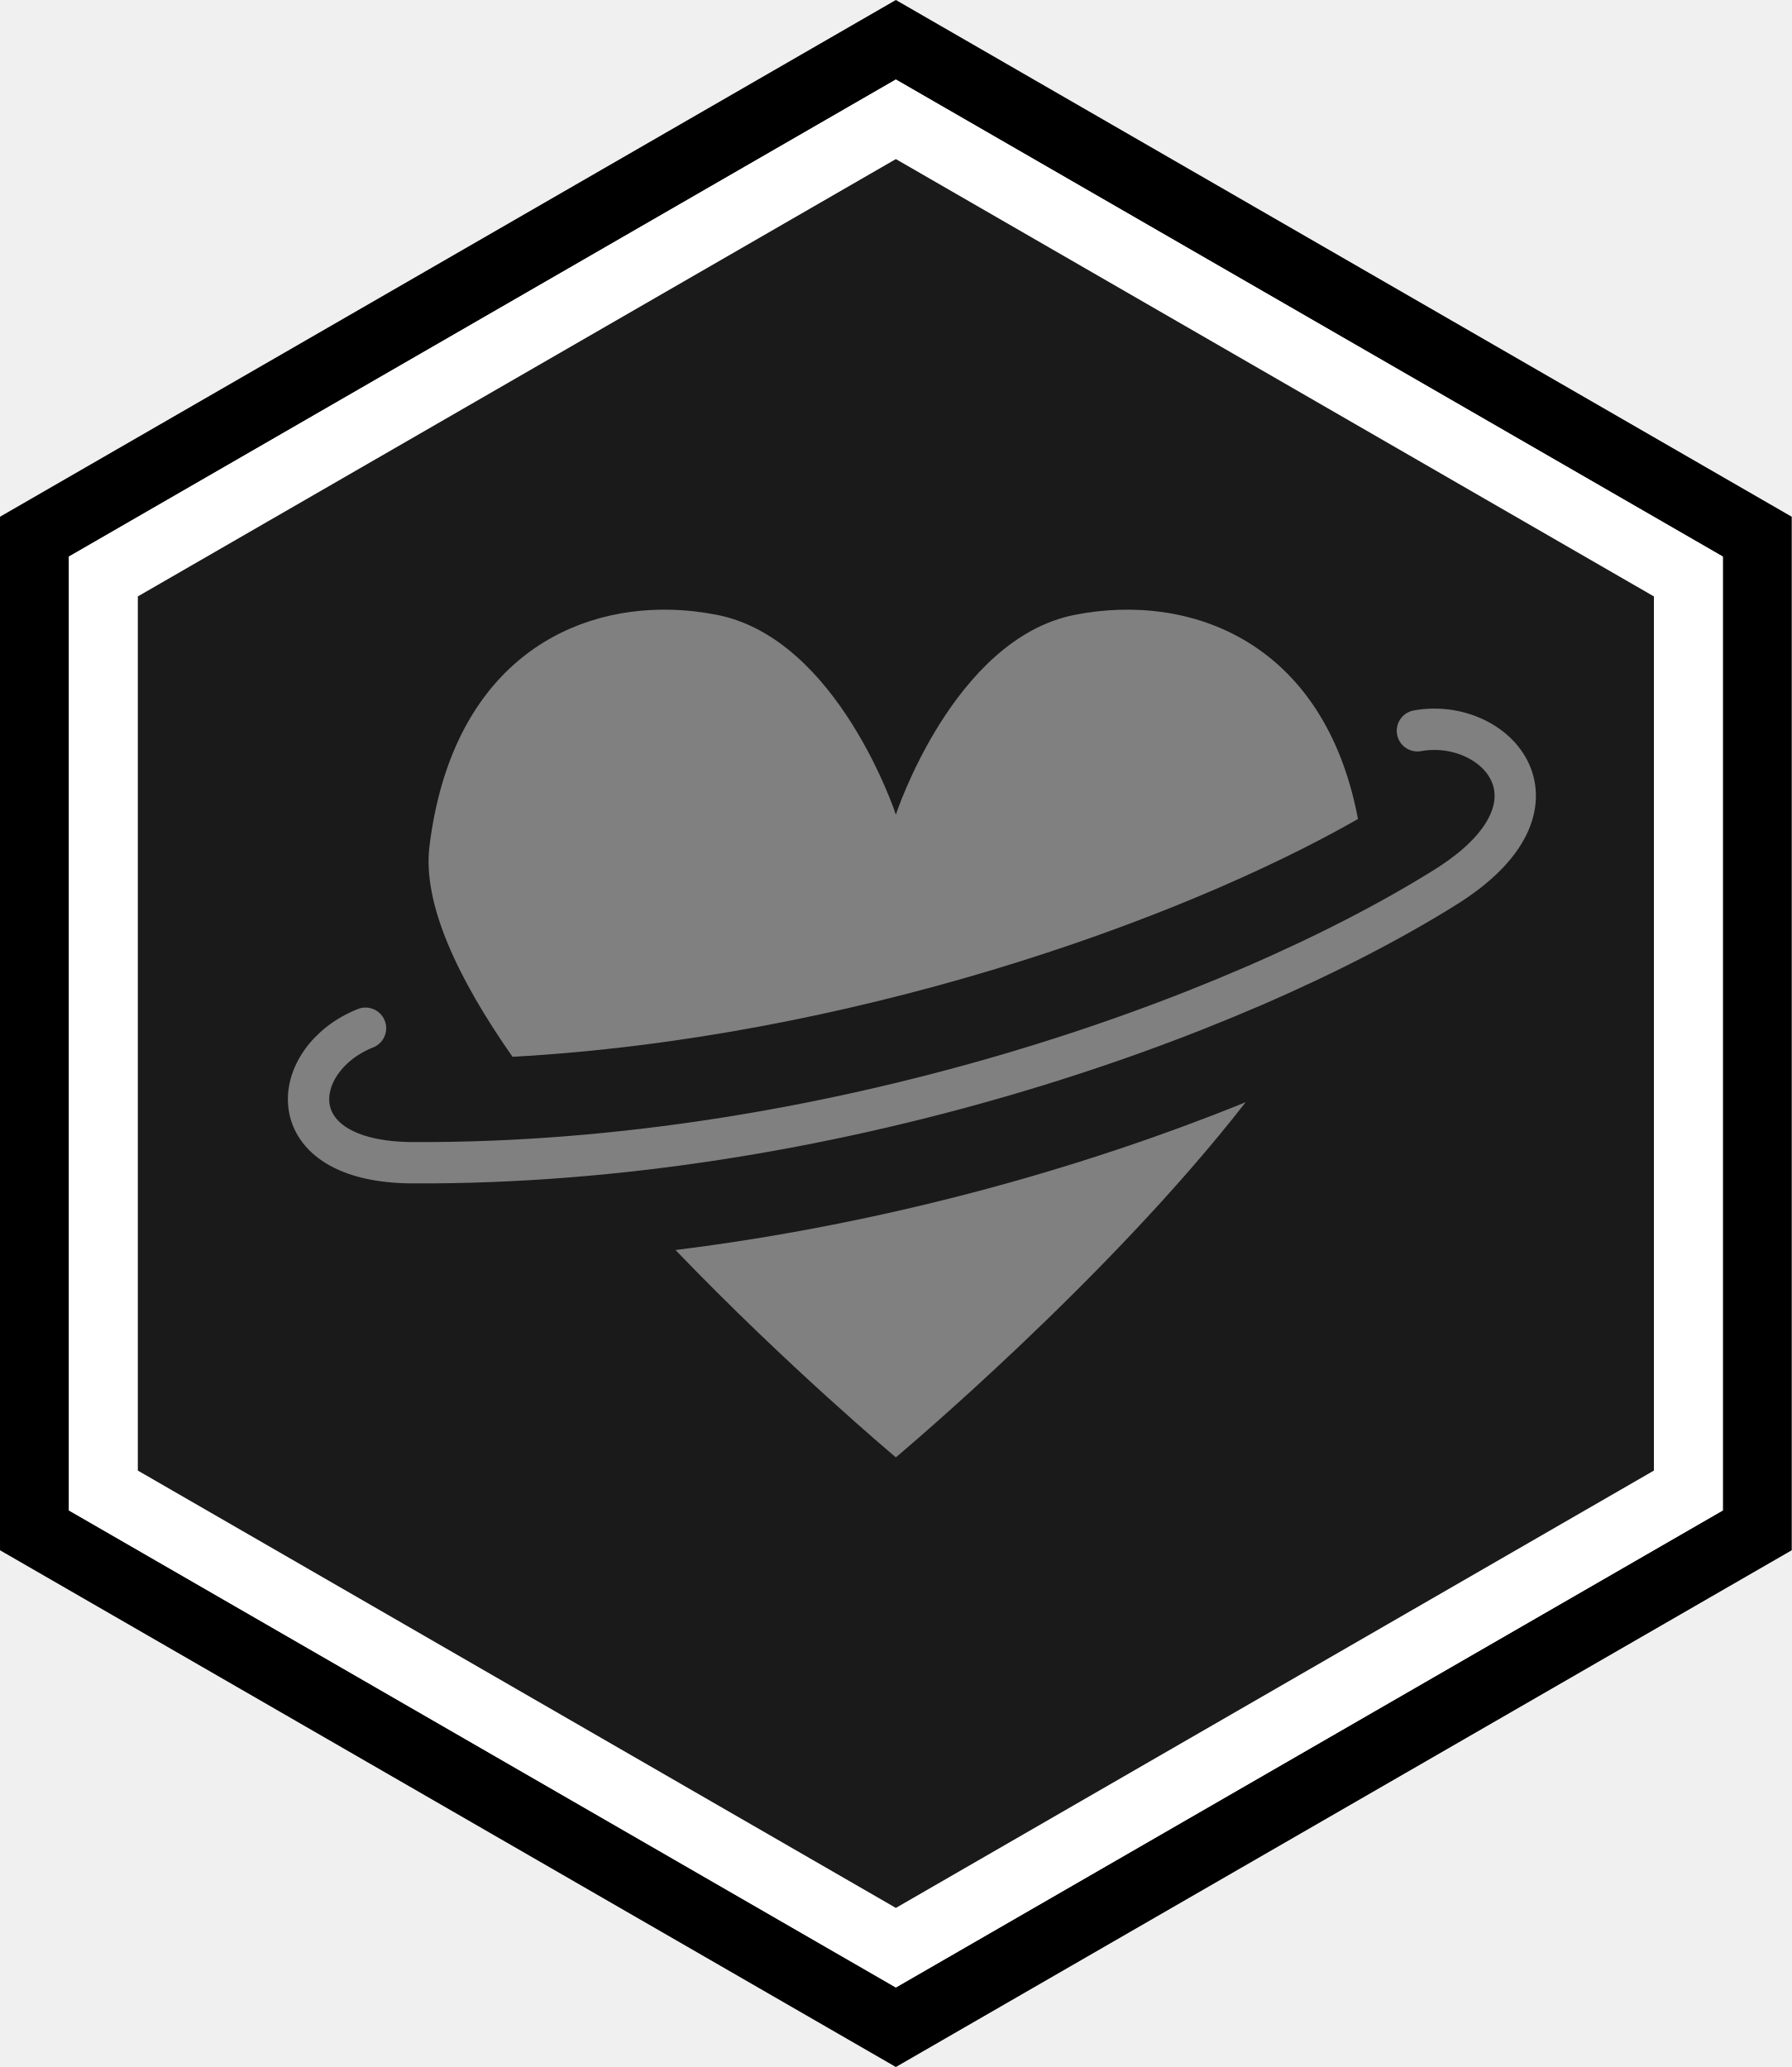
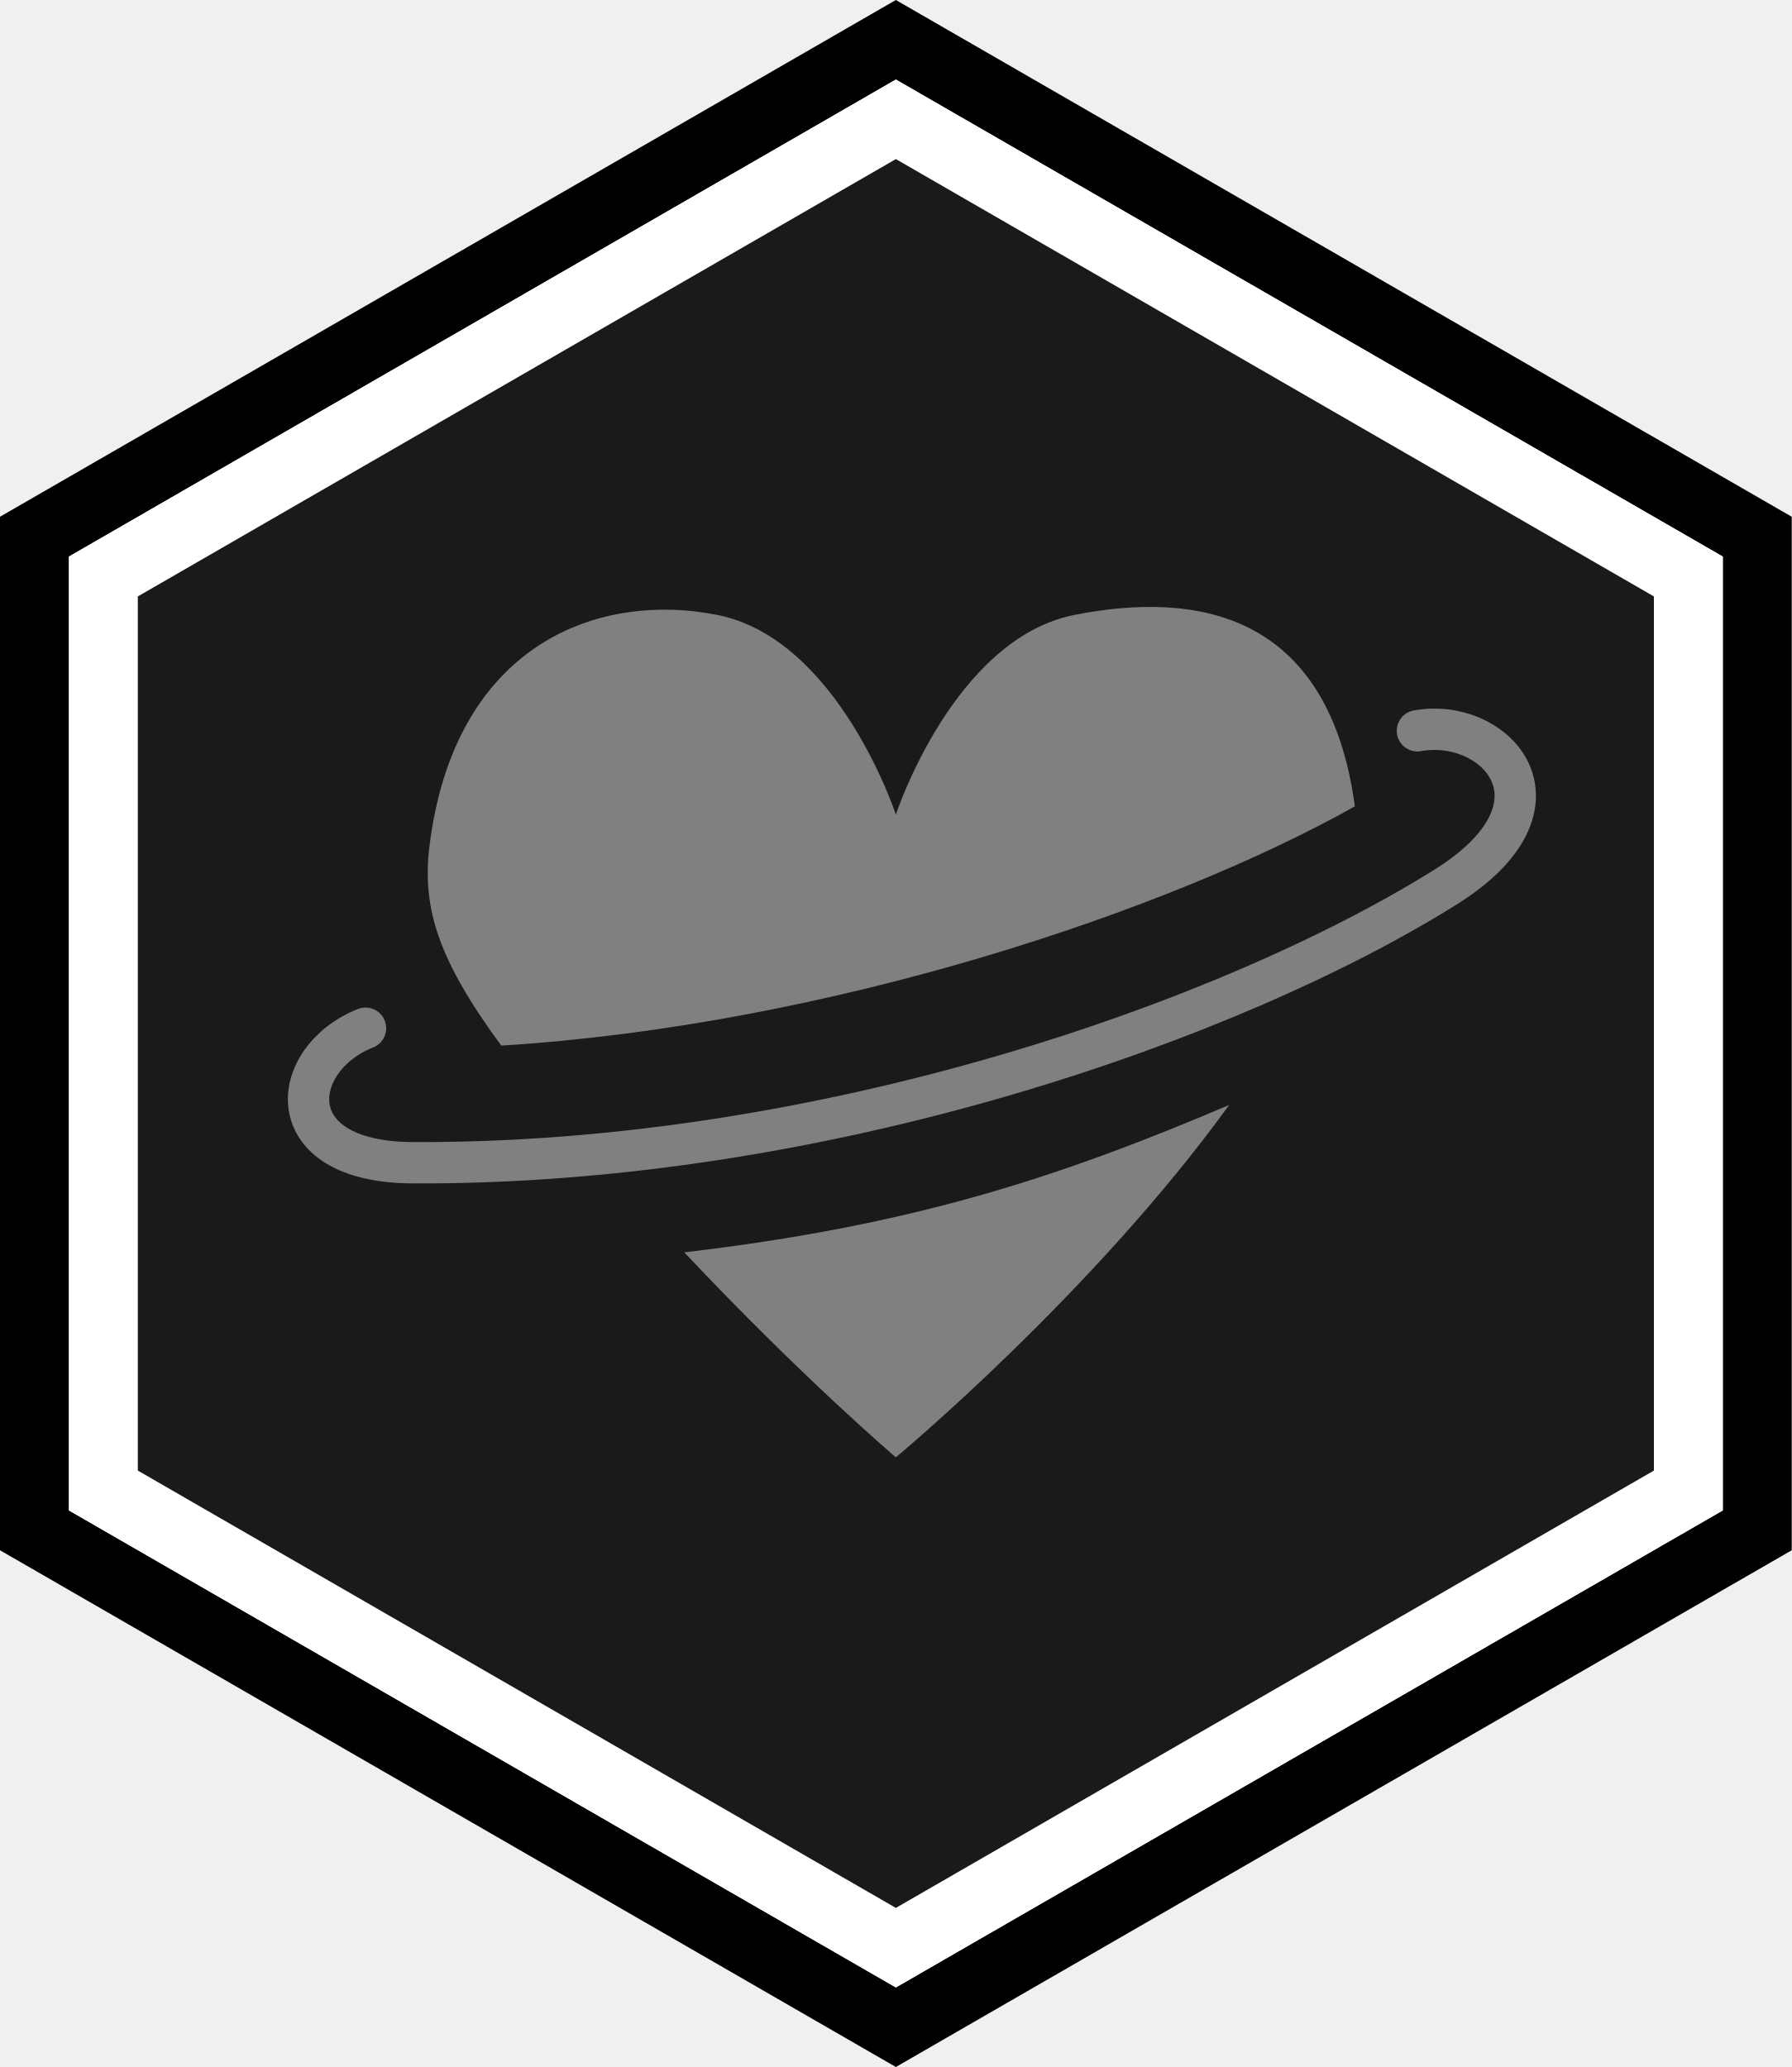
<svg xmlns="http://www.w3.org/2000/svg" viewBox="0 0 130 150" version="1.1" id="svg1" width="130" height="150" xml:space="preserve">
  <defs id="defs1" />
  <path id="frame-out" style="fill:none;stroke:#000000;stroke-width:5;stroke-linecap:square;stroke-linejoin:miter;stroke-dasharray:none;stroke-opacity:1" d="M 127.5,111.057 65,147.114 2.5,111.057 V 38.943 L 65,2.886 127.5,38.943 Z" />
  <path id="frame-in" style="fill:#1a1a1a;fill-opacity:1;stroke:#ffffff;stroke-width:5;stroke-linecap:square;stroke-linejoin:miter;stroke-dasharray:none;stroke-opacity:1" d="M 7.5,41.838 V 108.162 L 65,141.342 122.5,108.162 V 41.838 L 65,8.658 Z" />
  <g id="content">
-     <path style="fill:#808080;stroke:none;stroke-linecap:square;stroke-linejoin:round" d="M 48.672 44.248 C 40.788 44.055 32.725 48.714 31.16 61.412 C 30.645 65.594 33.236 71.046 37.186 76.691 C 61.444 75.344 85.282 66.993 98.531 59.434 C 96.087 46.535 86.362 42.971 77.98 44.619 C 69.185 46.349 65 59.113 65 59.113 C 65 59.113 60.815 46.349 52.02 44.619 C 50.92 44.403 49.798 44.276 48.672 44.248 z M 90.379 79.986 C 78.516 84.798 64.242 88.819 49.01 90.713 C 57.153 99.187 65 105.758 65 105.758 C 65 105.758 80.335 92.917 90.379 79.986 z " id="heart" />
+     <path style="fill:#808080;stroke:none;stroke-linecap:square;stroke-linejoin:round" d="M 48.672,44.248 C 40.788,44.055 32.725,48.714 31.16,61.412 30.601,65.949 31.847,69.727 36.37,75.879 60.276,74.384 84.892,66.052 98.304,58.515 96.377,44.328 86.695,42.906 77.98,44.619 69.185,46.349 65,59.113 65,59.113 c 0,0 -4.185,-12.765 -12.98,-14.494 -1.099,-0.216 -2.221,-0.344 -3.348,-0.371 z M 89.182,80.187 C 76.726,85.484 66.172,88.938 49.648,90.882 58.234,100.003 65,105.758 65,105.758 c 0,0 14.294,-11.886 24.182,-25.571 z" id="heart" />
    <path style="fill:none;stroke:#808080;stroke-width:3;stroke-linecap:round;stroke-linejoin:round;stroke-dasharray:none" d="m 26.52,74.617 c -5.568,2.205 -6.487,9.712 3.405,9.761 29.953,0.147 59.57,-10.378 74.956,-20.003 9.554,-5.976 3.664,-12.371 -2.039,-11.343" id="line" />
  </g>
</svg>
